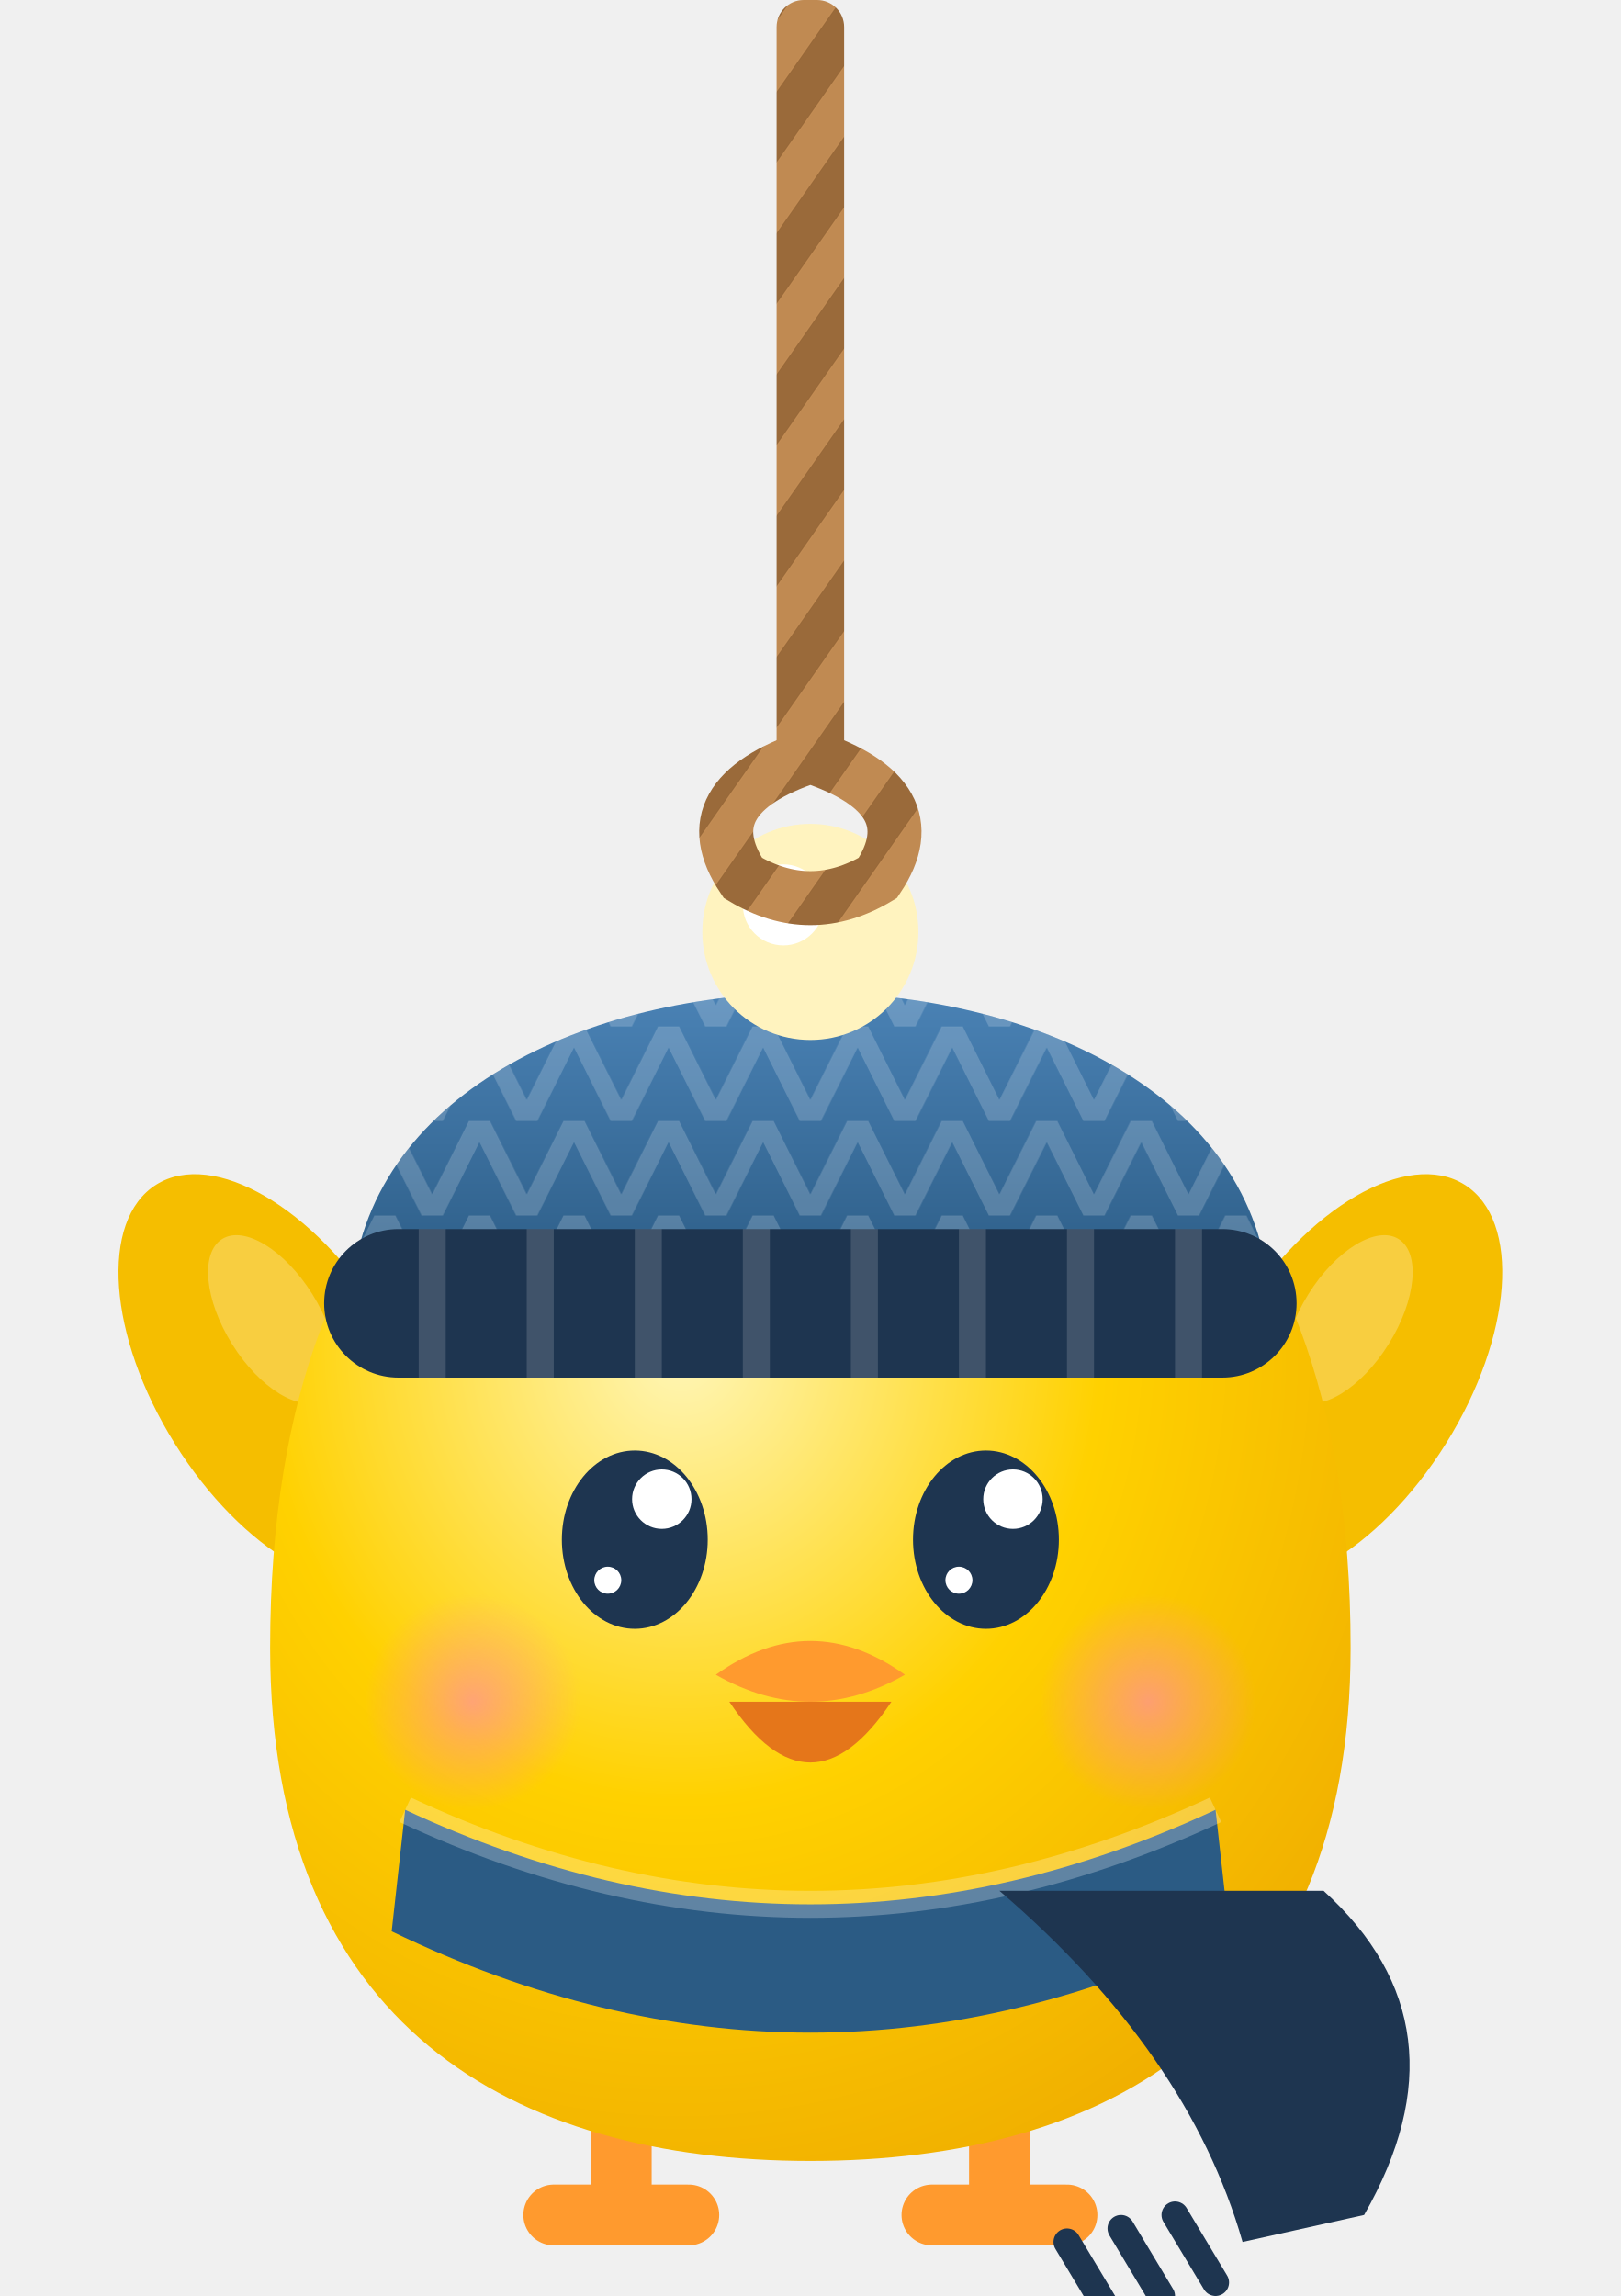
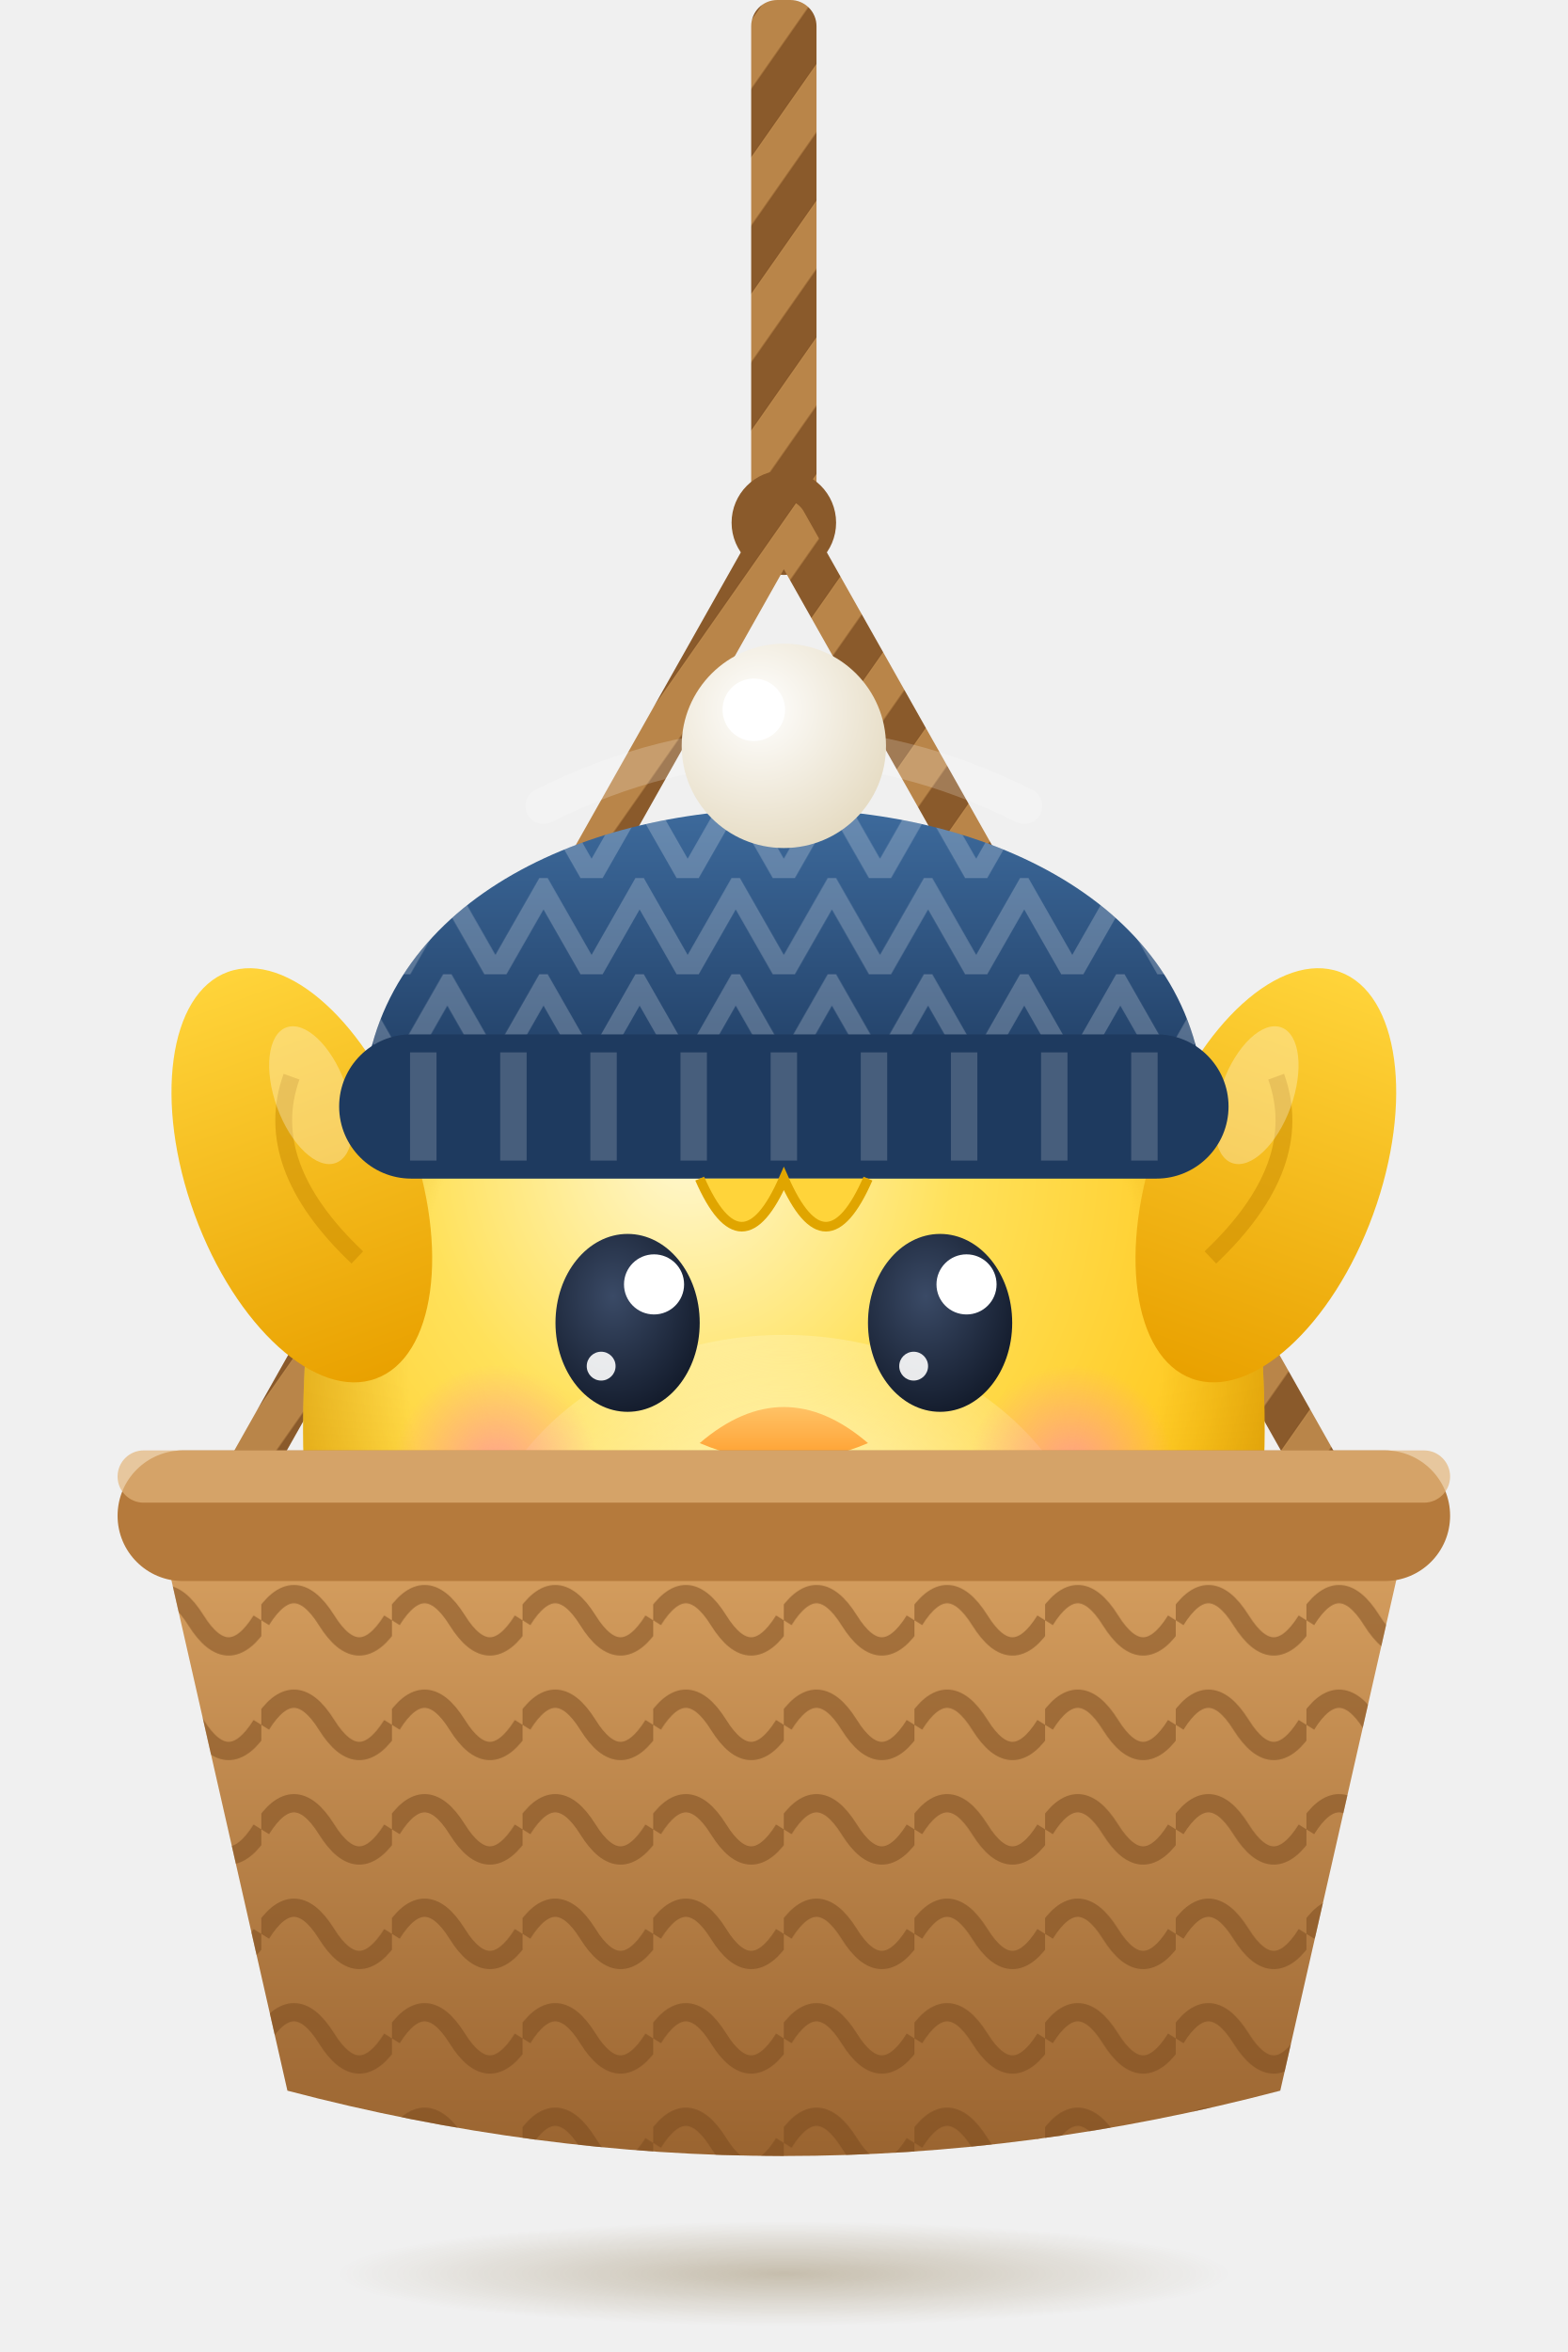
- <svg xmlns="http://www.w3.org/2000/svg" viewBox="0 0 120 170" width="120" height="170">
+ <svg xmlns="http://www.w3.org/2000/svg" viewBox="0 0 120 180" width="120" height="180">
  <defs>
-     <radialGradient id="cb" cx="38%" cy="30%" r="78%">
-       <stop offset="0" stop-color="#FFF6B8" />
-       <stop offset=".5" stop-color="#FFD100" />
-       <stop offset="1" stop-color="#F0AE00" />
+     <radialGradient id="body" cx="40%" cy="30%" r="80%">
+       <stop offset="0" stop-color="#FFF8D2" />
+       <stop offset=".35" stop-color="#FFE15A" />
+       <stop offset=".75" stop-color="#FFC81E" />
+       <stop offset="1" stop-color="#EBA400" />
    </radialGradient>
+     <radialGradient id="belly" cx="50%" cy="40%" r="60%">
+       <stop offset="0" stop-color="#FFF6C4" stop-opacity=".95" />
+       <stop offset="1" stop-color="#FFF6C4" stop-opacity="0" />
+     </radialGradient>
+     <radialGradient id="rim" cx="50%" cy="50%" r="50%">
+       <stop offset=".78" stop-color="#C98A00" stop-opacity="0" />
+       <stop offset="1" stop-color="#C98A00" stop-opacity=".45" />
+     </radialGradient>
+     <linearGradient id="wing" x1="0" y1="0" x2="0" y2="1">
+       <stop offset="0" stop-color="#FFD43A" />
+       <stop offset="1" stop-color="#E9A100" />
+     </linearGradient>
+     <linearGradient id="beak" x1="0" y1="0" x2="0" y2="1">
+       <stop offset="0" stop-color="#FFC266" />
+       <stop offset="1" stop-color="#FF9F2E" />
+     </linearGradient>
    <linearGradient id="hat" x1="0" y1="0" x2="0" y2="1">
-       <stop offset="0" stop-color="#4A82B5" />
-       <stop offset="1" stop-color="#2B5B84" />
+       <stop offset="0" stop-color="#3D6A9C" />
+       <stop offset="1" stop-color="#1E3A5F" />
    </linearGradient>
-     <radialGradient id="bl">
-       <stop offset="0" stop-color="#FF8FA0" stop-opacity=".7" />
-       <stop offset="1" stop-color="#FF8FA0" stop-opacity="0" />
+     <radialGradient id="pom" cx="38%" cy="32%" r="70%">
+       <stop offset="0" stop-color="#FFFFFF" />
+       <stop offset="1" stop-color="#E6DCC4" />
    </radialGradient>
-     <linearGradient id="beam" x1="0" y1="1" x2="0" y2="0">
-       <stop offset="0" stop-color="#FFF6C8" stop-opacity=".95" />
-       <stop offset="1" stop-color="#FFE680" stop-opacity="0" />
+     <radialGradient id="cheek">
+       <stop offset="0" stop-color="#FF8FA3" stop-opacity=".75" />
+       <stop offset="1" stop-color="#FF8FA3" stop-opacity="0" />
+     </radialGradient>
+     <radialGradient id="eye" cx="40%" cy="35%" r="70%">
+       <stop offset="0" stop-color="#3A4A66" />
+       <stop offset="1" stop-color="#121A2A" />
+     </radialGradient>
+     <radialGradient id="shadow">
+       <stop offset="0" stop-color="#5A3C00" stop-opacity=".28" />
+       <stop offset="1" stop-color="#5A3C00" stop-opacity="0" />
+     </radialGradient>
+     <linearGradient id="beam" x1="1" y1="1" x2="0" y2="0">
+       <stop offset="0" stop-color="#FFF4C8" stop-opacity=".95" />
+       <stop offset=".6" stop-color="#FFE38A" stop-opacity=".35" />
+       <stop offset="1" stop-color="#FFE38A" stop-opacity="0" />
+     </linearGradient>
+     <linearGradient id="basket" x1="0" y1="0" x2="0" y2="1">
+       <stop offset="0" stop-color="#D9A262" />
+       <stop offset="1" stop-color="#9A6430" />
    </linearGradient>
    <pattern id="rp" width="6" height="6" patternUnits="userSpaceOnUse" patternTransform="rotate(35)">
-       <rect width="6" height="6" fill="#9A6A3A" />
-       <rect width="3" height="6" fill="#C08A52" />
+       <rect width="6" height="6" fill="#8A5A2B" />
+       <rect width="3" height="6" fill="#B98549" />
    </pattern>
-     <pattern id="knit" width="7" height="7" patternUnits="userSpaceOnUse">
-       <rect width="7" height="7" fill="none" />
-       <path d="M0 7 L3.5 0 L7 7" stroke="#fff" stroke-opacity=".18" stroke-width="1.4" fill="none" />
+     <pattern id="knit" width="8" height="8" patternUnits="userSpaceOnUse">
+       <path d="M0 8 L4 1 L8 8" stroke="#fff" stroke-opacity=".22" stroke-width="1.6" fill="none" />
    </pattern>
+     <pattern id="weave" width="10" height="8" patternUnits="userSpaceOnUse">
+       <path d="M0 4 q2.5 -4 5 0 t5 0" stroke="#7A4A1E" stroke-opacity=".5" stroke-width="1.4" fill="none" />
+     </pattern>
+     <clipPath id="bodyClip">
+       <path d="M-40 6 C-40 -32 -20 -44 0 -44 C20 -44 40 -32 40 6 C40 33 22 44 0 44 C-22 44 -40 33 -40 6z" />
+     </clipPath>
  </defs>
-   <rect x="57.5" y="0" width="5" height="58" fill="url(#rp)" rx="2" />
-   <g transform="translate(60 118) rotate(0) scale(1)">
-     <path d="M-14 38 v8 m-5 0 h10 M14 38 v8 m-5 0 h10" stroke="#FF9A2E" stroke-width="4.5" stroke-linecap="round" fill="none" />
-     <g transform="translate(-32 -4) rotate(-32)">
-       <ellipse cx="0" cy="-14" rx="9" ry="17" fill="#F5BE00" />
-       <ellipse cx="2" cy="-18" rx="3.5" ry="7" fill="#fff" opacity=".25" />
+   <rect x="57.5" y="0" width="5" height="40" fill="url(#rp)" rx="2" />
+   <circle cx="60" cy="40" r="4" fill="#8A5A2B" />
+   <path d="M60 40 L16 118 M60 40 L104 118" stroke="url(#rp)" stroke-width="3.5" stroke-linecap="round" />
+   <g transform="translate(60 104) scale(0.92)">
+     <path d="M-40 6 C-40 -32 -20 -44 0 -44 C20 -44 40 -32 40 6 C40 33 22 44 0 44 C-22 44 -40 33 -40 6z" fill="url(#body)" />
+     <g clip-path="url(#bodyClip)">
+       <ellipse cx="0" cy="20" rx="26" ry="22" fill="url(#belly)" />
+       <path d="M-40 6 C-40 -32 -20 -44 0 -44 C20 -44 40 -32 40 6 C40 33 22 44 0 44 C-22 44 -40 33 -40 6z" fill="url(#rim)" />
+       <path d="M-30 30 q4 -4 8 0 M22 32 q4 -4 8 0 M-6 38 q4 -4 8 0" stroke="#D69A00" stroke-opacity=".45" stroke-width="1.4" fill="none" />
    </g>
-     <g transform="translate(32 -4) rotate(32)">
-       <ellipse cx="0" cy="-14" rx="9" ry="17" fill="#F5BE00" />
-       <ellipse cx="-2" cy="-18" rx="3.5" ry="7" fill="#fff" opacity=".25" />
+     <path d="M-28 -24 q10 -13 26 -14" stroke="#fff" stroke-width="5" stroke-linecap="round" fill="none" opacity=".55" />
+     <circle cx="-24" cy="9" r="8.5" fill="url(#cheek)" />
+     <circle cx="24" cy="9" r="8.5" fill="url(#cheek)" />
+     <ellipse cx="-13" cy="-3" rx="6" ry="7.4" fill="url(#eye)" />
+     <circle cx="-10.8" cy="-6.2" r="2.5" fill="#fff" />
+     <circle cx="-15.2" cy="0.6" r="1.2" fill="#fff" opacity=".9" />
+     <ellipse cx="13" cy="-3" rx="6" ry="7.4" fill="url(#eye)" />
+     <circle cx="15.2" cy="-6.2" r="2.5" fill="#fff" />
+     <circle cx="10.8" cy="0.6" r="1.2" fill="#fff" opacity=".9" />
+     <path d="M-7 7 q7 -6 14 0 q-7 3 -14 0z" fill="url(#beak)" />
+     <path d="M-6 8.5 q6 8 12 0z" fill="#E07A12" />
+     <path d="M-3 10 q3 3 6 0" fill="#FF6F7D" />
+     <path d="M-33 15 q33 15 66 0 l2 10 q-35 16 -70 0z" fill="#1E3A5F" />
+     <path d="M-33 15 q33 15 66 0 l2 10 q-35 16 -70 0z" fill="url(#knit)" />
+     <path d="M-32 18 q32 13 64 0" stroke="#fff" stroke-opacity=".2" stroke-width="1.5" fill="none" />
+     <path d="M12 24 h11 l1 22 h-12z" fill="#2F5683" />
+     <path d="M12 24 h11 l1 22 h-12z" fill="url(#knit)" />
+     <path d="M13 46 v5 M17 46 v5 M21 46 v5" stroke="#2F5683" stroke-width="2.2" stroke-linecap="round" />
+     <g transform="translate(-36 -4) rotate(-20)">
+       <ellipse cx="0" cy="-12" rx="9.5" ry="18" fill="url(#wing)" />
+       <path d="M2 -20 q-5 6 0 16" stroke="#C98A00" stroke-opacity=".5" stroke-width="1.4" fill="none" />
+       <ellipse cx="3" cy="-18" rx="3" ry="6" fill="#fff" opacity=".3" />
    </g>
-     <path d="M-40 4 C-40 -34 -18 -44 0 -44 C18 -44 40 -34 40 4 C40 32 22 42 0 42 C-22 42 -40 32 -40 4z" fill="url(#cb)" />
-     <path d="M-26 -26 q10 -12 26 -12" stroke="#fff" stroke-width="5" stroke-linecap="round" fill="none" opacity=".55" />
-     <circle cx="-25" cy="8" r="8" fill="url(#bl)" />
-     <circle cx="25" cy="8" r="8" fill="url(#bl)" />
-     <ellipse cx="-13" cy="-4" rx="5.4" ry="6.6" fill="#1E3550" />
-     <ellipse cx="13" cy="-4" rx="5.4" ry="6.6" fill="#1E3550" />
-     <circle cx="-11" cy="-7" r="2.2" fill="#fff" />
-     <circle cx="15" cy="-7" r="2.2" fill="#fff" />
-     <circle cx="-15" cy="-1" r="1" fill="#fff" />
-     <circle cx="11" cy="-1" r="1" fill="#fff" />
-     <path d="M-7 6 q7 -5 14 0 q-7 4 -14 0z" fill="#FF9A2E" />
-     <path d="M-6 8 q6 9 12 0 z" fill="#E5761A" />
-     <path d="M-30 16 q30 14 60 0 l1 9 q-31 15 -62 0z" fill="#2B5B84" />
-     <path d="M-30 16 q30 14 60 0" stroke="#fff" stroke-opacity=".25" stroke-width="2" fill="none" />
-     <path d="M14 22 q14 12 18 26 l9 -2 q8 -14 -3 -24z" fill="#1E3550" />
-     <path d="M19 48 l3 5 M23 47 l3 5 M27 46 l3 5" stroke="#1E3550" stroke-width="2" stroke-linecap="round" />
-     <g>
-       <path d="M-34 -22 C-32 -52 32 -52 34 -22 z" fill="url(#hat)" />
-       <path d="M-34 -22 C-32 -52 32 -52 34 -22 z" fill="url(#knit)" />
-       <rect x="-36" y="-27" width="72" height="11" rx="5.5" fill="#1E3550" />
-       <path d="M-28 -27 v11 M-20 -27 v11 M-12 -27 v11 M-4 -27 v11 M4 -27 v11 M12 -27 v11 M20 -27 v11 M28 -27 v11" stroke="#fff" stroke-opacity=".15" stroke-width="2" />
-       <circle cx="0" cy="-49" r="8" fill="#FFF3BF" />
-       <circle cx="-2" cy="-51" r="3" fill="#fff" />
+     <g transform="translate(36 -4) rotate(20)">
+       <ellipse cx="0" cy="-12" rx="9.5" ry="18" fill="url(#wing)" />
+       <path d="M-2 -20 q5 6 0 16" stroke="#C98A00" stroke-opacity=".5" stroke-width="1.4" fill="none" />
+       <ellipse cx="-3" cy="-18" rx="3" ry="6" fill="#fff" opacity=".3" />
    </g>
+     <path d="M-35 -21 C-34 -54 34 -54 35 -21z" fill="url(#hat)" />
+     <path d="M-35 -21 C-34 -54 34 -54 35 -21z" fill="url(#knit)" />
+     <path d="M-20 -46 q20 -10 40 0" stroke="#fff" stroke-opacity=".2" stroke-width="3" fill="none" stroke-linecap="round" />
+     <rect x="-37" y="-27" width="74" height="12" rx="6" fill="#1E3A5F" />
+     <g stroke="#fff" stroke-opacity=".18" stroke-width="2.2">
+       <path d="M-30 -25.5 v9" />
+       <path d="M-22.5 -25.5 v9" />
+       <path d="M-15 -25.5 v9" />
+       <path d="M-7.5 -25.5 v9" />
+       <path d="M0 -25.5 v9" />
+       <path d="M7.5 -25.5 v9" />
+       <path d="M15 -25.5 v9" />
+       <path d="M22.5 -25.5 v9" />
+       <path d="M30 -25.5 v9" />
+     </g>
+     <circle cx="0" cy="-51" r="8.5" fill="url(#pom)" />
+     <circle cx="-2.5" cy="-54" r="2.6" fill="#fff" />
+     <path d="M-7 -15 q3.5 8 7 0 q3.5 8 7 0" fill="#FFD43A" stroke="#E0A500" stroke-width=".8" />
  </g>
-   <path d="M60 56 q-9 3 -5 9 q5 3 10 0 q4 -6 -5 -9z" fill="none" stroke="url(#rp)" stroke-width="4" />
+   <path d="M12 116 h96 l-10 44 q-38 10 -76 0z" fill="url(#basket)" />
+   <path d="M12 116 h96 l-10 44 q-38 10 -76 0z" fill="url(#weave)" />
+   <rect x="9" y="111" width="102" height="10" rx="5" fill="#B57A3C" />
+   <rect x="9" y="111" width="102" height="4" rx="2" fill="#E3B57A" opacity=".7" />
+   <ellipse cx="60" cy="174" rx="34" ry="4" fill="url(#shadow)" />
</svg>
